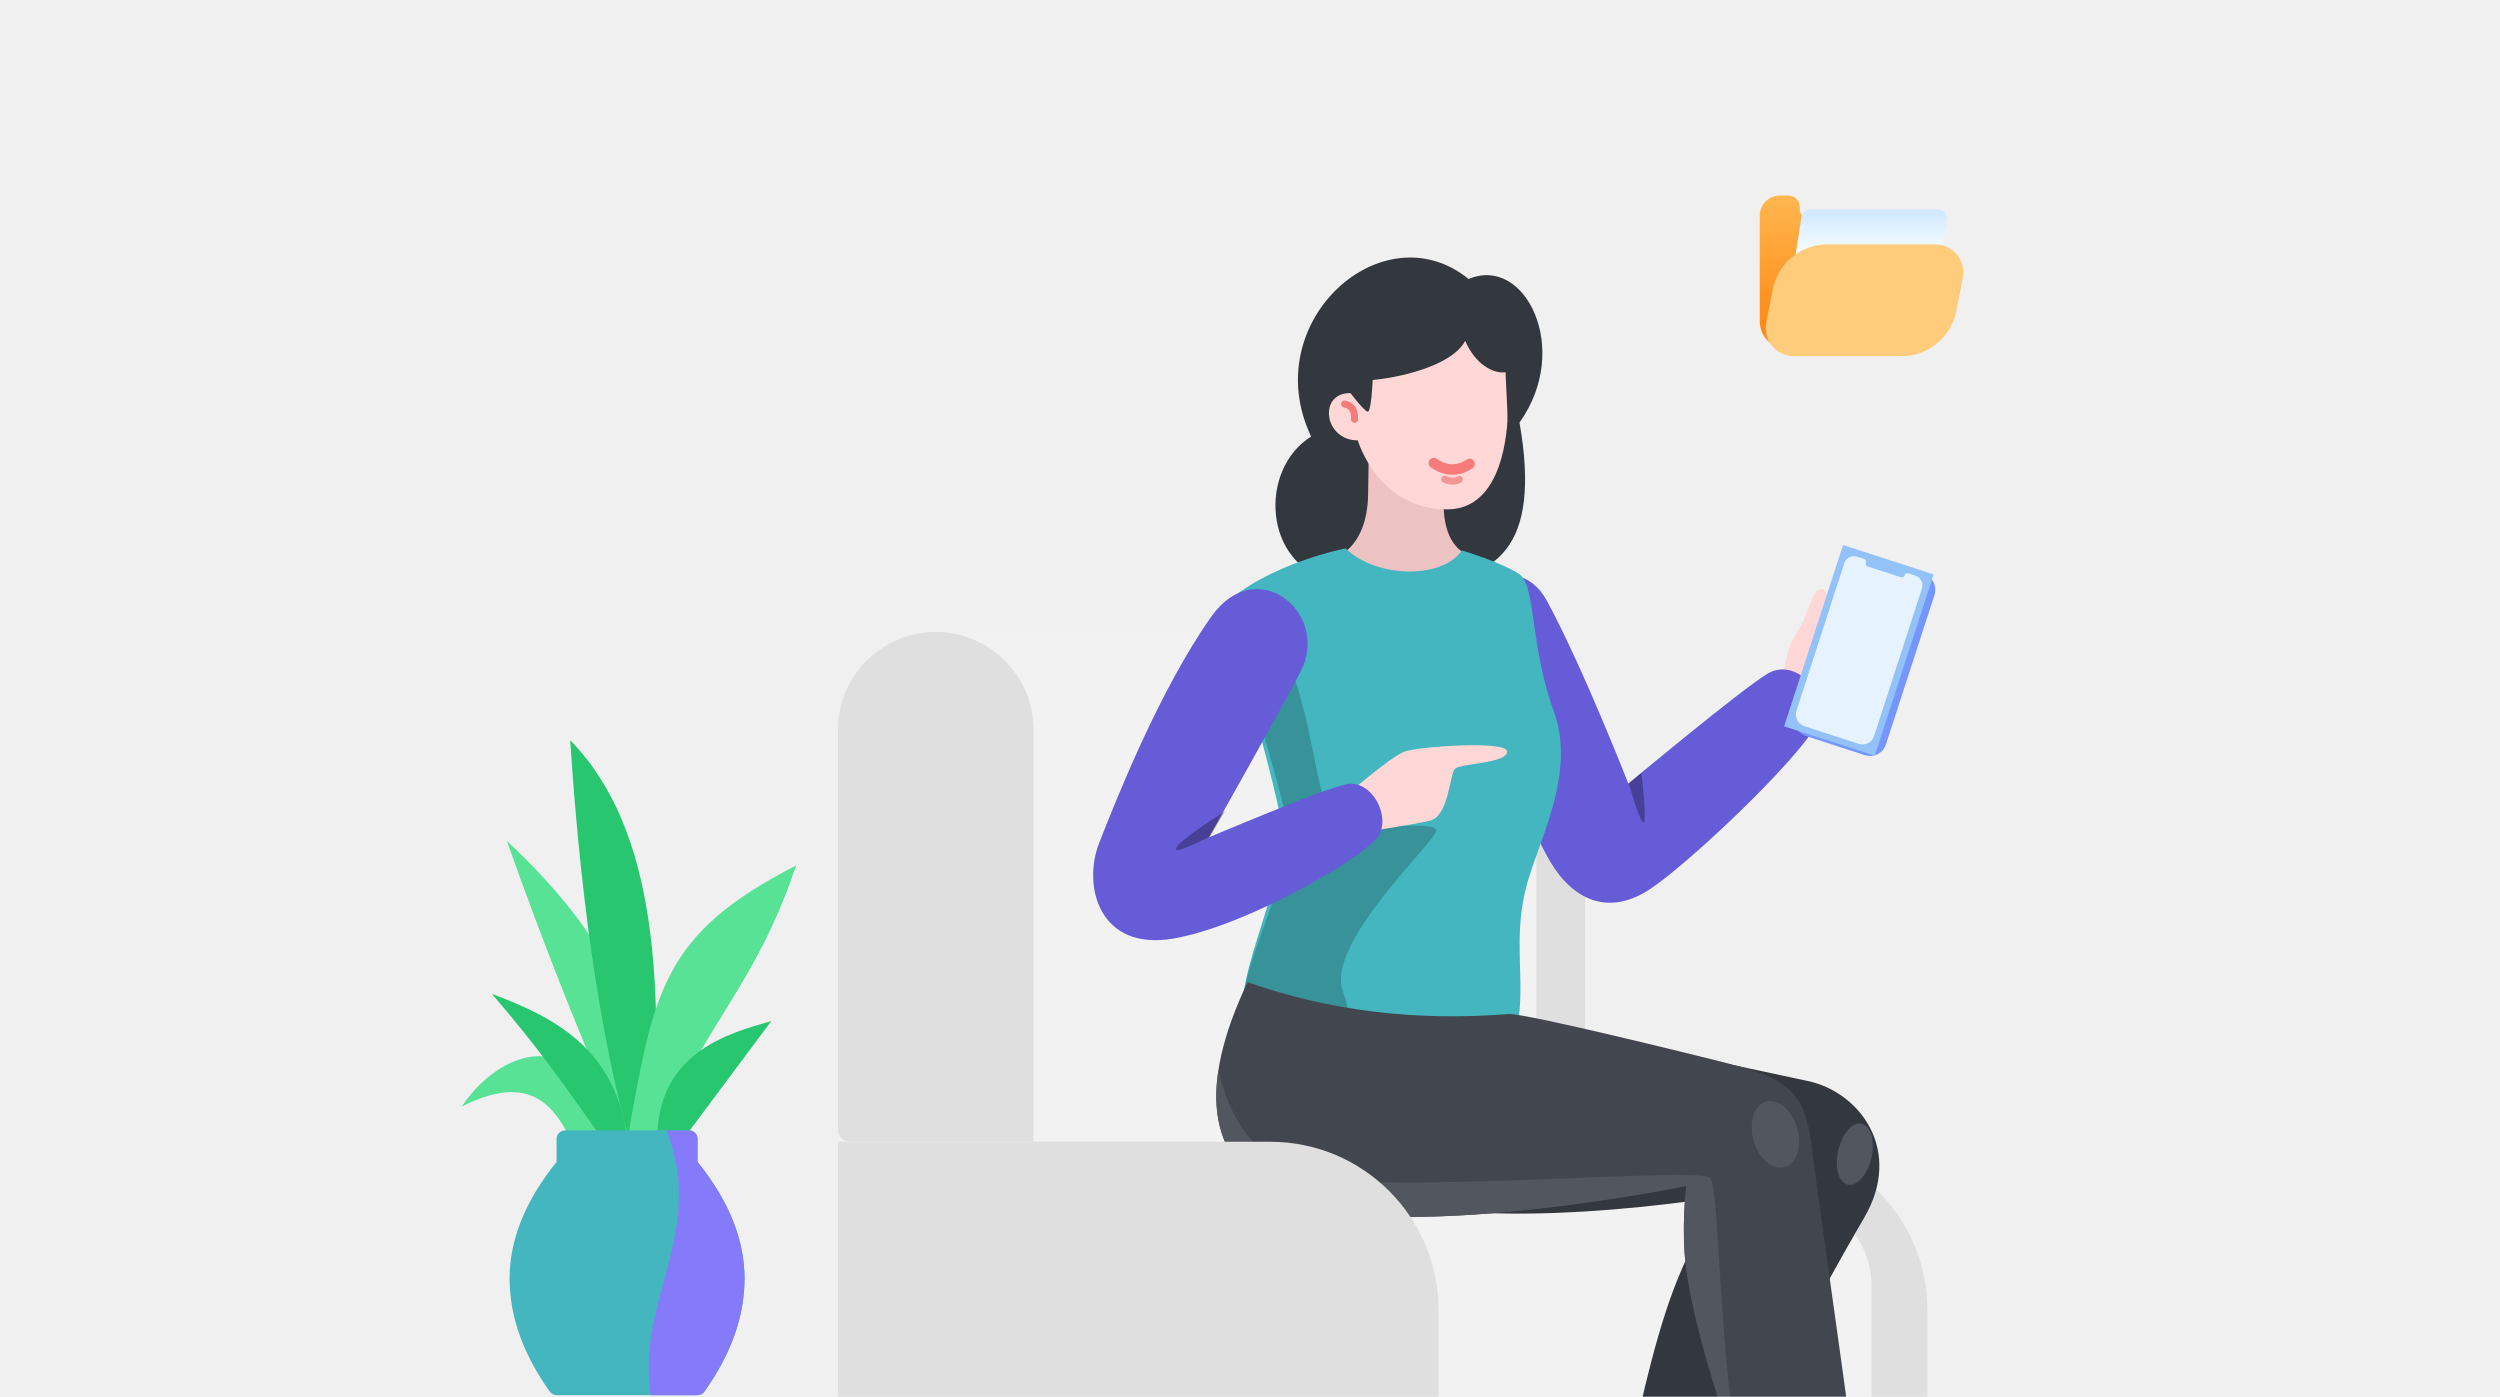
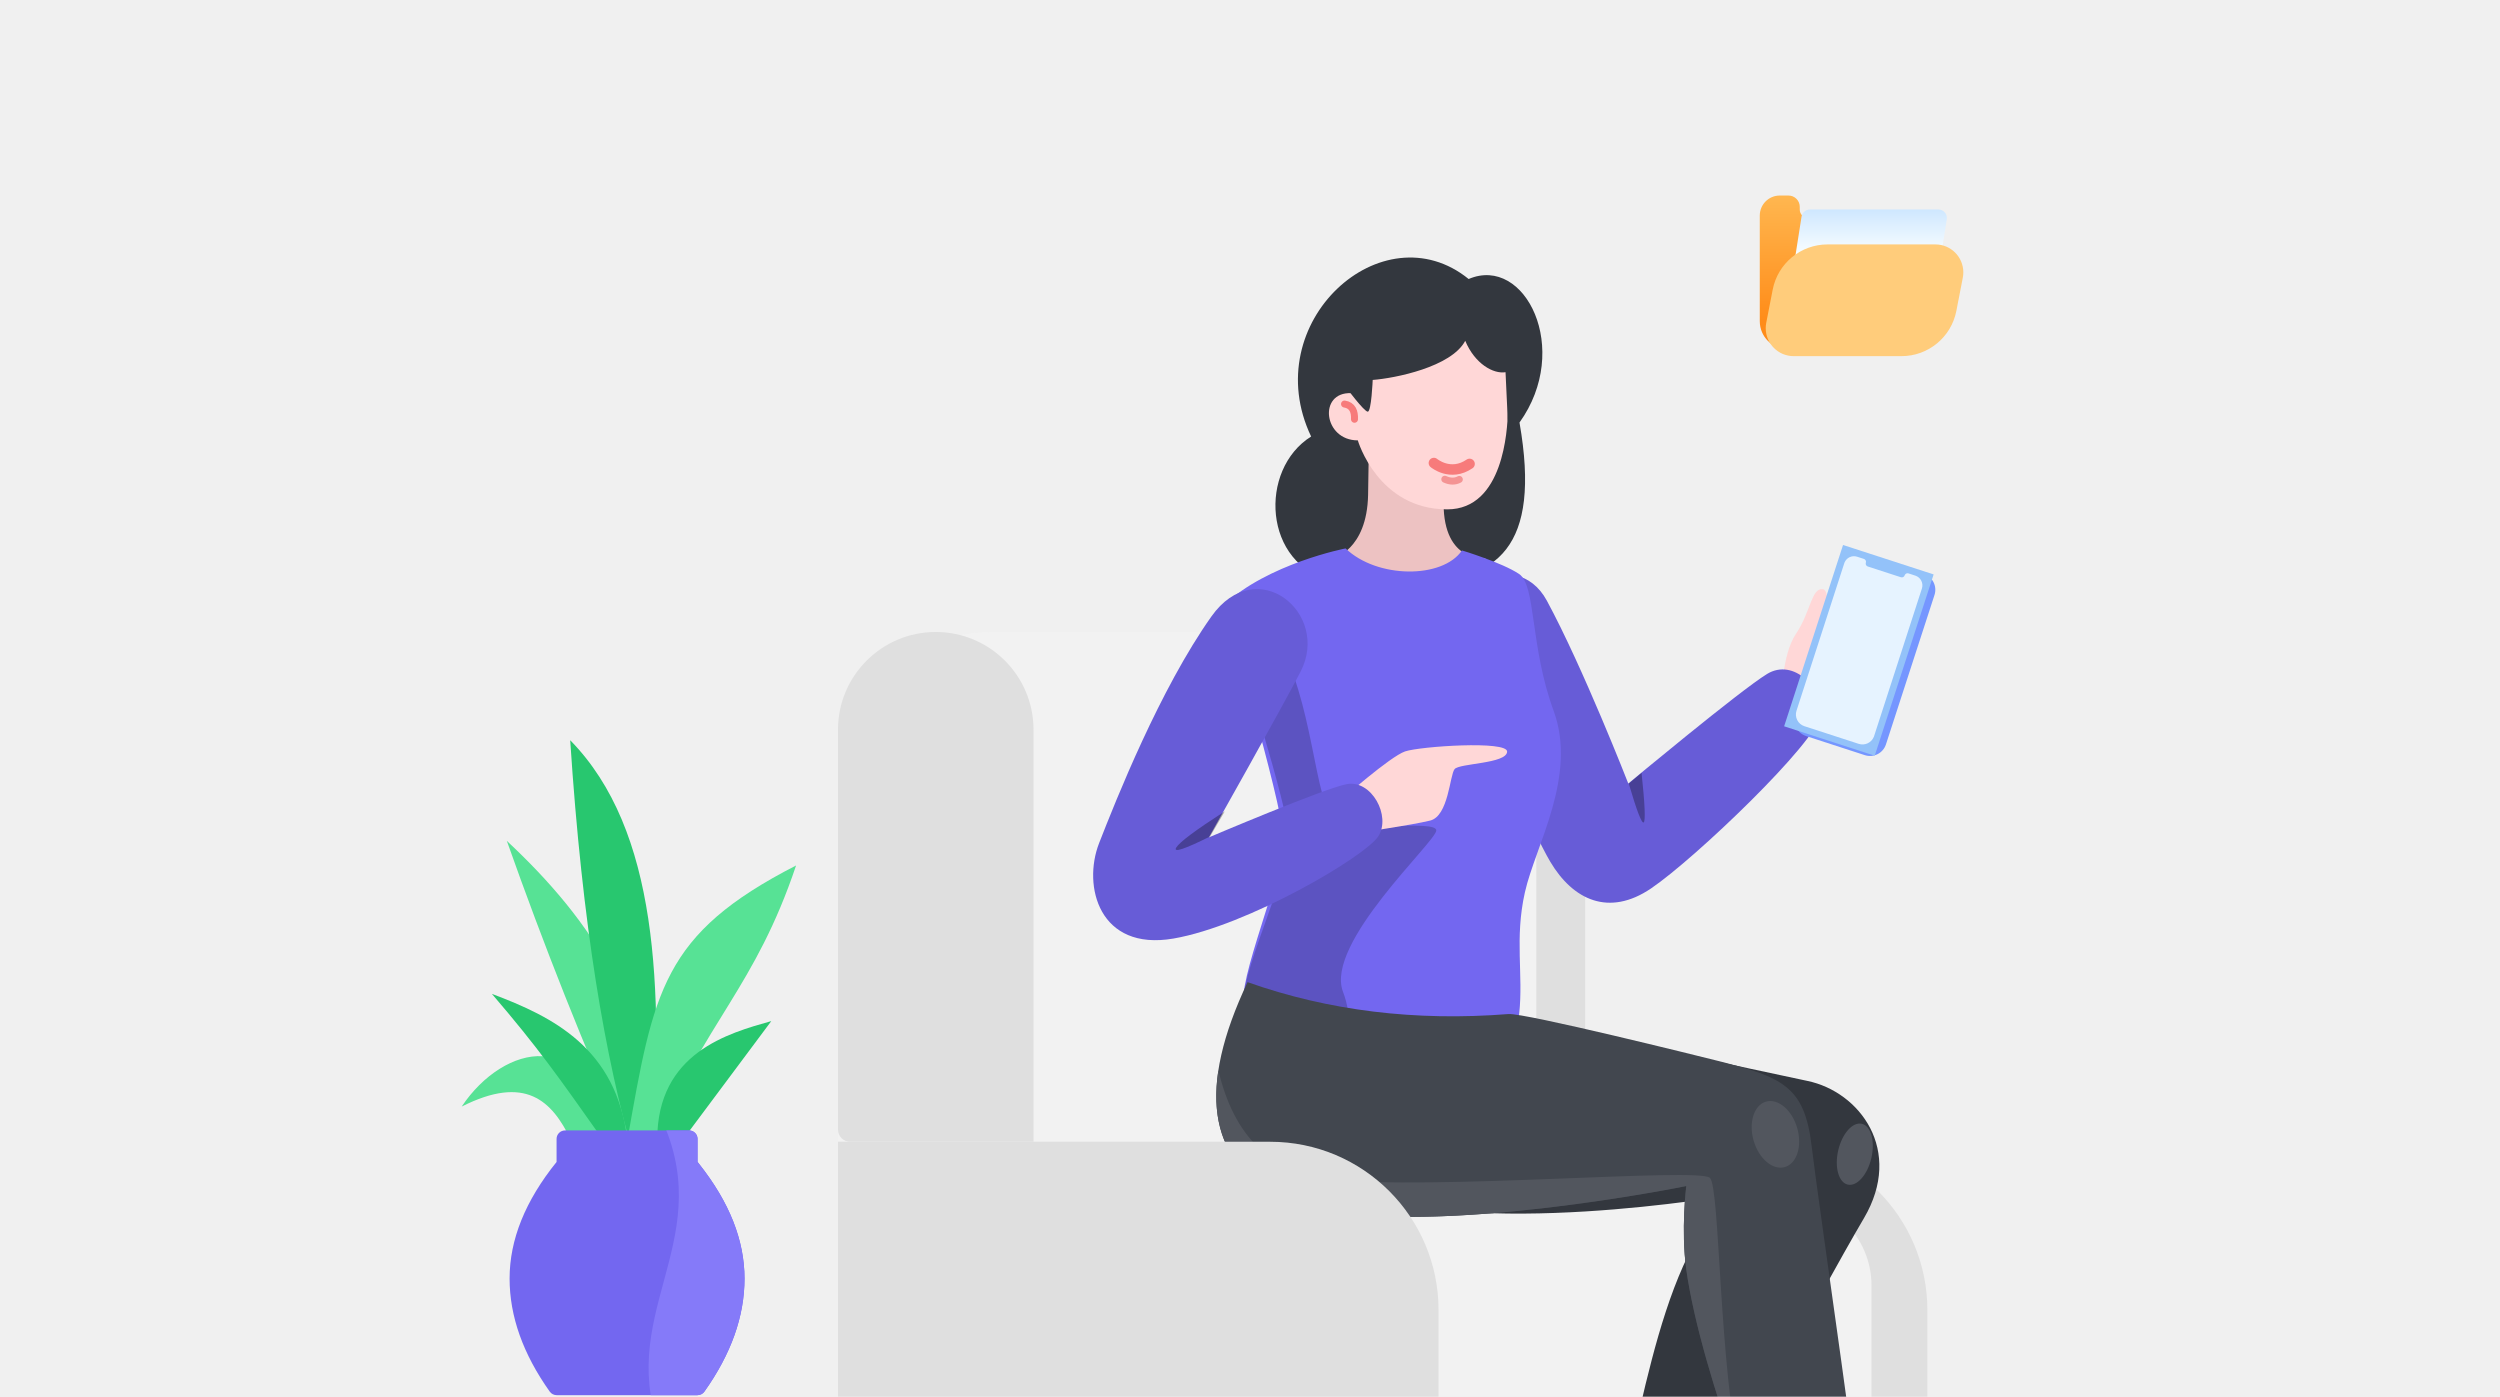
<svg xmlns="http://www.w3.org/2000/svg" xmlns:xlink="http://www.w3.org/1999/xlink" width="358px" height="200px" viewBox="0 0 358 200" version="1.1">
  <defs>
    <path d="M6,0 L352,0 C355.314,-6.08718376e-16 358,2.686 358,6 L358,200 L358,200 L0,200 L0,6 C-4.05812251e-16,2.686 2.686,6.08718376e-16 6,0 Z" id="path-1" />
    <linearGradient x1="50%" y1="81.177%" x2="50%" y2="-34.513%" id="linearGradient-3">
      <stop stop-color="#FF8C19" offset="0%" />
      <stop stop-color="#FFC967" offset="100%" />
    </linearGradient>
    <linearGradient x1="62.11%" y1="31.381%" x2="62.11%" y2="-27.478%" id="linearGradient-4">
      <stop stop-color="#F8FDFF" offset="0%" />
      <stop stop-color="#AAD4FF" offset="100%" />
    </linearGradient>
    <path d="M7.952,0.064 L25.69,0.064 C26.366,0.064 26.914,0.603 26.914,1.268 L26.914,4.578 C31.399,10.144 33.642,15.71 33.642,21.277 C33.642,26.672 31.727,32.066 27.896,37.461 C27.668,37.784 27.293,37.976 26.894,37.976 L6.749,37.976 C6.349,37.976 5.975,37.784 5.746,37.461 C1.915,32.066 0,26.672 0,21.277 C0,15.815 2.159,10.354 6.477,4.893 L6.728,4.578 L6.728,1.268 C6.728,0.603 7.276,0.064 7.952,0.064 Z" id="path-5" />
  </defs>
  <g id="📝-Pages-New" stroke="none" stroke-width="1" fill="none" fill-rule="evenodd">
    <g id="Knowledge-Base" transform="translate(-1052, -791)">
      <g id="Illustration" transform="translate(1052, 791)">
        <mask id="mask-2" fill="white">
          <use xlink:href="#path-1" />
        </mask>
        <g id="Mask" />
        <g mask="url(#mask-2)">
          <g transform="translate(178, 136.5) scale(-1, 1) translate(-178, -136.5) translate(66, 28)">
            <path d="M38.111,135.5 L100,135.5 L100,135.5 L100,201.5 C100,203.709 98.209,205.5 96,205.5 L18,205.5 C15.791,205.5 14,203.709 14,201.5 L14,159.611 C14,146.295 24.795,135.5 38.111,135.5 Z" id="Rectangle" fill="#DFDFDF" />
            <path d="M86.58,62.796 L100,62.5 L100,62.5 L100,142.5 L63,142.5 L63,86.901 C63,73.792 73.474,63.084 86.58,62.796 Z" id="Rectangle" fill="#DFDFDF" />
            <path d="M94.111,62.5 L148.16,62.5 C160.222,62.5 170,72.278 170,84.34 L170,141.753 C170,142.718 169.218,143.5 168.253,143.5 L70,143.5 L70,143.5 L70,86.611 C70,73.295 80.795,62.5 94.111,62.5 Z" id="Rectangle" fill="#F2F2F2" />
            <path d="M156,62.5 C163.732,62.5 170,68.768 170,76.5 L170,133.753 C170,134.718 169.218,135.5 168.253,135.5 L142,135.5 L142,135.5 L142,76.5 C142,68.768 148.268,62.5 156,62.5 Z" id="Rectangle" fill="#DFDFDF" />
            <path d="M34.6,143.5 L96,143.5 L96,143.5 L96,196.5 L22,196.5 L22,156.1 C22,149.141 27.641,143.5 34.6,143.5 Z" id="Rectangle" fill="#F2F2F2" />
            <g id="Wom1.4" stroke-width="1" fill="none" transform="translate(67, 112.5) scale(-1, 1) translate(-67, -112.5) translate(0, 8.5)">
              <g id="Head" transform="translate(26.64127, 0.378756)">
                <path d="M8.147,46.319 C-1.785,44.004 -2.439,30.361 5.112,25.629 C-2.676,9.292 15.333,-6.928 27.669,3.075 C35.756,-0.389 42.476,13.129 34.951,23.628 C38.106,41.654 31.685,46.314 20.109,46.512 L8.147,46.319 Z" id="Path" fill="#33373E" />
                <path d="M8.271,43.06 C8.271,43.06 13.102,41.925 13.27,34.003 C13.437,26.08 13.32,23.376 13.32,23.376 L23.962,23.184 C23.962,23.184 24.078,32.013 24.08,35.207 C24.084,43.785 30.057,43.06 30.057,43.06 C30.057,43.06 28.815,50.016 19.172,50.558 C11.642,50.983 8.271,43.06 8.271,43.06 Z" id="Path" fill="#EDC2C2" />
                <path d="M10.839,19.42 C6.091,19.236 6.866,26.191 11.797,26.182 C11.797,26.182 14.662,36.062 24.607,36.062 C32.684,36.062 33.209,24.546 33.282,22.249 C33.361,19.8 33.371,11.753 33.371,11.753 L10.654,11.742 L10.839,19.42 Z" id="Path" fill="#FFD7D7" />
                <path d="M22.866,28.633 C22.866,28.633 24.498,31.274 27.688,30.334" id="Path" stroke="#F77B7B" stroke-width="1.5" stroke-linecap="round" transform="translate(25.27694, 29.58442) rotate(-18) translate(-25.27694, -29.58442) " />
                <path d="M24.249,31.785 C24.998,32.099 25.708,32.099 26.329,31.738" id="Path" stroke="#F49494" stroke-linecap="round" transform="translate(25.28918, 31.87678) rotate(2) translate(-25.28918, -31.87678) " />
                <path d="M11.057,23.277 C11.356,22.201 11.224,21.261 10.156,20.832" id="Path-8" stroke="#F77B7B" stroke-linecap="round" transform="translate(10.6761, 22.05471) rotate(-13) translate(-10.6761, -22.05471) " />
                <path d="M10.088,18.56 C10.088,18.56 12.69,22.055 13.217,22.073 C13.744,22.092 13.929,17.529 13.929,17.529 C17.121,17.285 25.199,15.675 27.18,11.924 C28.564,15.234 31.212,16.703 32.951,16.421 L33.281,23.452 L34.093,9.317 L9.451,9.317 L10.088,18.56 Z" id="Path" fill="#33373E" />
              </g>
              <g id="LLeg" transform="translate(30.04037, 107.25)" fill="#33373E">
                <path d="M16.635,0.026 C24.043,0.357 65.276,9.483 72.767,11.034 C80.258,12.584 86.591,20.974 80.879,30.689 C74.463,41.595 57.909,72.567 53.889,79.549 C51.9,83.005 41.864,81.067 44.221,75.267 C48.616,64.455 50.657,37.292 61.861,27.388 C61.861,27.388 24.181,33.951 7.905,26.434 C-3.924,20.969 -1.248,-0.775 16.635,0.026 Z" id="Path" />
              </g>
              <g id="LArm" transform="translate(52.38391, 45.76)">
                <path d="M46.782,17.675 C46.782,17.675 46.699,11.643 48.807,8.49 C50.916,5.338 50.999,1.989 52.595,2.099 C54.191,2.208 52.611,9.992 52.611,9.992 C52.611,9.992 54.636,9.218 56.09,8.239 C57.545,7.26 61.955,2.432 62.986,3.288 C64.734,4.745 61.919,12.967 60.386,14.61 C58.848,16.255 50.445,21.661 50.445,21.661 L46.782,17.675 Z" id="Path" fill="#FFD7D7" />
                <path d="M1.256,14.061 C4.702,22.06 11.012,36.754 13.613,41.138 C16.873,46.628 22.014,49.047 28.033,44.973 C34.357,40.693 51.771,23.999 52.282,20.217 C52.788,16.435 48.526,11.898 44.669,14.247 C40.812,16.596 24.787,29.942 24.787,29.942 C24.787,29.942 18.32,13.351 13.117,3.74 C8.611,-4.575 -3.99,1.9 1.256,14.061 Z" id="Path" fill="#675CD7" />
                <path d="M24.854,29.951 C26.012,33.882 26.726,35.733 26.997,35.506 C27.268,35.278 27.164,32.913 26.687,28.41 L24.854,29.951 Z" id="Path" fill-opacity="0.303" fill="#000000" />
              </g>
              <g id="PhoneMini4" transform="translate(110.3976, 56.90821) scale(-1, 1) rotate(-18) translate(-110.3976, -56.90821) translate(102.3976, 42.40821)">
                <g id="Group-3" transform="translate(0, 0)">
                  <path d="M2.834,1.009 L11.674,1.009 C12.999,1.009 14.074,2.083 14.074,3.409 L14.074,25.909 C14.074,27.234 12.999,28.309 11.674,28.309 L2.834,28.309 C1.509,28.309 0.434,27.234 0.434,25.909 L0.434,3.409 C0.434,2.083 1.509,1.009 2.834,1.009 Z" id="Rectangle" fill="#7596FF" fill-rule="nonzero" />
                  <rect id="Rectangle" fill="#93C2F9" x="1.461" y="0.65" width="13.64" height="27.3" />
                  <path d="M3.899,1.625 L4.934,1.625 C5.145,1.625 5.32,1.777 5.356,1.977 L5.363,2.055 C5.363,2.292 5.555,2.484 5.793,2.484 L10.781,2.484 C10.991,2.484 11.167,2.332 11.203,2.132 L11.21,2.055 C11.21,1.817 11.402,1.625 11.639,1.625 L12.669,1.625 C13.433,1.625 14.06,2.214 14.121,2.964 L14.126,3.085 L14.126,3.085 L14.106,25.285 C14.104,26.254 13.319,27.038 12.351,27.04 L4.167,27.04 C3.241,27.041 2.482,26.323 2.418,25.412 L2.413,25.287 C2.413,25.286 2.413,25.285 2.415,25.285 L2.434,3.09 C2.435,2.281 3.091,1.625 3.899,1.625 Z" id="Rectangle" fill="#E6F3FF" fill-rule="nonzero" />
                </g>
              </g>
              <g id="Body" transform="translate(19.19922, 42.03301)">
-                 <path d="M0,8.15 C0,8.15 8.305,35.978 8.551,41.246 C8.797,46.514 1.758,61.997 2.957,65.911 C5.72,74.954 40.995,78.848 42.343,66.682 C42.971,61.009 41.663,55.917 43.17,49.231 C44.672,42.546 50.709,32.612 47.285,23.271 C43.861,13.931 44.778,5.29 42.329,3.657 C39.88,2.024 34.156,0.289 34.156,0.289 C31.372,4.389 21.973,4.329 17.489,-4.61852778e-14 C17.489,-4.61852778e-14 6.348,2.163 0,8.15 Z" id="Path" fill="#44b6c0" />
+                 <path d="M0,8.15 C0,8.15 8.305,35.978 8.551,41.246 C8.797,46.514 1.758,61.997 2.957,65.911 C5.72,74.954 40.995,78.848 42.343,66.682 C42.971,61.009 41.663,55.917 43.17,49.231 C44.672,42.546 50.709,32.612 47.285,23.271 C43.861,13.931 44.778,5.29 42.329,3.657 C39.88,2.024 34.156,0.289 34.156,0.289 C31.372,4.389 21.973,4.329 17.489,-4.61852778e-14 C17.489,-4.61852778e-14 6.348,2.163 0,8.15 Z" id="Path" fill="#7367F0" />
                <path d="M7.442,12.657 C12.978,21.448 12.961,36.755 15.934,38.76 C18.907,40.764 30.479,38.797 30.479,40.385 C30.479,41.972 14.488,56.522 17.113,63.477 C18.487,67.119 18.115,70.377 15.994,73.251 L15.302,73.1 C9.002,71.675 3.936,69.117 2.957,65.911 C1.758,61.997 9.609,46.514 9.363,41.246 C9.154,36.774 2.553,16.046 0.563,9.882 C2.183,7.021 4.476,7.946 7.442,12.657 Z" id="Path" fill-opacity="0.199" fill="#000000" />
              </g>
              <g id="RArm" transform="translate(0, 47.85625)">
                <path d="M36.081,30.158 C36.081,30.158 43.076,23.962 45.217,23.243 C47.359,22.524 59.9,21.661 59.821,23.285 C59.731,25.026 52.995,24.926 52.297,25.782 C51.599,26.638 51.44,32.491 48.802,33.148 C46.169,33.805 38.275,34.938 38.275,34.938 L36.081,30.158 Z" id="Path" fill="#FFD7D7" />
                <path d="M17.471,3.926 C10.102,14.334 3.81,30.189 1.395,36.371 C-1.021,42.552 1.416,51.876 12.036,50.045 C22.637,48.22 39.504,38.3 41.37,35.406 C43.237,32.513 40.401,27.247 36.831,27.937 C33.523,28.574 17.116,35.556 17.116,35.556 C17.116,35.556 27.672,16.832 30.249,11.813 C34.554,3.431 23.963,-5.246 17.471,3.926 Z" id="Path" fill="#675CD7" />
                <path d="M17.283,35.428 C13.598,37.26 11.98,37.792 12.429,37.024 C12.879,36.255 15.2,34.521 19.393,31.821 L17.283,35.428 Z" id="Path" fill-opacity="0.303" fill="#000000" />
              </g>
              <g id="RLeg" transform="translate(17.86184, 104)">
                <path d="M4.789,0.143 C-2.392,15.318 -0.936,25.511 9.154,30.722 C23.792,38.281 67.612,29.341 67.612,29.341 C67.612,29.341 66.829,35.65 67.612,41.277 C69.657,55.972 79.383,80.456 81.441,83.533 C84.286,87.787 92.955,84.579 93.118,81.036 C93.282,77.494 86.583,32.251 85.565,23.623 C84.552,14.995 81.352,13.742 72.008,11.383 C69.862,10.842 44.476,4.528 42.151,4.712 C28.829,5.766 16.375,4.243 4.789,0.143 Z" id="Path" fill="#42474F" />
                <path d="M16.595,28.373 C31.087,29.998 69.453,26.648 70.994,28.17 C72.465,29.624 72.22,54.905 75.52,69.538 L75.018,68.156 C71.914,59.53 68.692,49.038 67.612,41.277 C66.829,35.65 67.612,29.341 67.612,29.341 L65.845,29.683 C57.515,31.249 22.035,37.374 9.154,30.722 C2.175,27.118 -0.673,21.13 0.61,12.759 C2.819,22.221 8.148,27.426 16.595,28.373 Z" id="Path" fill="#52565E" />
                <ellipse id="Oval" fill="#52565E" transform="translate(91.74491, 24.78125) rotate(13) translate(-91.74491, -24.78125) " cx="91.745" cy="24.781" rx="2.436" ry="4.469" />
                <ellipse id="Oval" fill="#52565E" transform="translate(80.37828, 21.9375) rotate(-16) translate(-80.37828, -21.9375) " cx="80.378" cy="21.938" rx="3.248" ry="4.875" />
              </g>
            </g>
            <path d="M108.111,135.5 L170,135.5 L170,135.5 L170,203.753 C170,204.718 169.218,205.5 168.253,205.5 L84,205.5 L84,205.5 L84,159.611 C84,146.295 94.795,135.5 108.111,135.5 Z" id="Rectangle" fill="#DFDFDF" />
            <g id="Group-37" stroke-width="1" fill="none" transform="translate(23, 11.5) scale(-1, 1) translate(-23, -11.5) translate(8, 0)">
              <path d="M2.862,0 L4.11,0 C5.002,5.82428401e-17 5.725,0.723 5.725,1.615 L5.725,2.01 C5.725,2.683 6.271,3.229 6.944,3.229 L22,3.229 C24.209,3.229 26,5.02 26,7.229 L26,18 C26,20.209 24.209,22 22,22 L4,22 C1.791,22 2.705415e-16,20.209 0,18 L0,2.862 C-1.93595067e-16,1.282 1.282,2.90392601e-16 2.862,0 Z" id="Rectangle" fill="url(#linearGradient-3)" />
              <path d="M7.184,2 L25.574,2 C26.248,2 26.794,2.546 26.794,3.219 C26.794,3.283 26.789,3.346 26.779,3.408 L24.021,20.97 C23.928,21.563 23.417,22 22.816,22 L4.426,22 C3.752,22 3.206,21.454 3.206,20.781 C3.206,20.717 3.211,20.654 3.221,20.592 L5.979,3.03 C6.072,2.437 6.583,2 7.184,2 Z" id="Rectangle" fill="url(#linearGradient-4)" />
              <path d="M29.075,11.763 L28.149,16.526 C27.419,20.285 24.126,23 20.296,23 L4.852,23 C2.643,23 0.852,21.209 0.852,19 C0.852,18.744 0.876,18.489 0.925,18.237 L1.851,13.474 C2.581,9.715 5.874,7 9.704,7 L25.148,7 C27.357,7 29.148,8.791 29.148,11 C29.148,11.256 29.124,11.511 29.075,11.763 Z" id="Rectangle" fill="#FFCC7B" />
            </g>
            <g id="Group-79" stroke-width="1" fill="none" transform="translate(176, 78)">
              <g id="Group-86">
                <path d="M23.979,58.234 C30.346,43.991 36.13,29.363 41.424,14.412 C29.228,25.78 19.744,39.63 21.095,58.234 L23.979,58.234 Z" id="Path-113" fill="#57E295" />
                <path d="M20.586,59.721 C19.079,35.435 19.718,12.88 32.347,0 C30.605,26.665 27.346,45.45 23.219,59.721 L20.586,59.721 Z" id="Rectangle" fill="#28C76F" />
                <path d="M20.007,57.192 C12.951,40.221 5.861,35.356 2.45563569e-14,17.935 C19.181,27.771 20.383,35.893 24.148,57.192 L20.007,57.192 Z" id="Path-112" fill="#57E295" />
                <path d="M16.209,57.192 L3.551,40.221 C9.665,41.944 19.883,44.735 19.883,57.192 L16.209,57.192 Z" id="Path-114" fill="#28C76F" />
                <path d="M28.048,57.192 L32.271,57.192 C34.954,51.651 38.735,47.837 47.884,52.461 C41.887,43.427 29.583,40.694 28.048,57.192 Z" id="Path-116" fill="#57E295" />
                <path d="M24.164,57.192 L27.675,57.192 C34.12,48.078 36.891,44.106 43.56,36.323 C34.774,39.62 25.756,44.106 24.164,57.192 Z" id="Path-117" fill="#28C76F" />
              </g>
              <g id="Group-85" transform="translate(7.384615, 55.8125)">
                <mask id="mask-6" fill="white">
                  <use xlink:href="#path-5" />
                </mask>
-                 <use id="Rectangle" fill="#44b6c0" xlink:href="#path-5" />
+                 <use id="Rectangle" fill="#7367F0" xlink:href="#path-5" />
                <path d="M-4.282,-0.978 L11.622,-0.978 C4.008,16.458 19.027,26.784 11.622,44.155 L-4.282,44.155 L-4.282,-0.978 Z" id="Rectangle" fill="#857AF9" mask="url(#mask-6)" />
              </g>
            </g>
          </g>
        </g>
      </g>
    </g>
  </g>
</svg>
